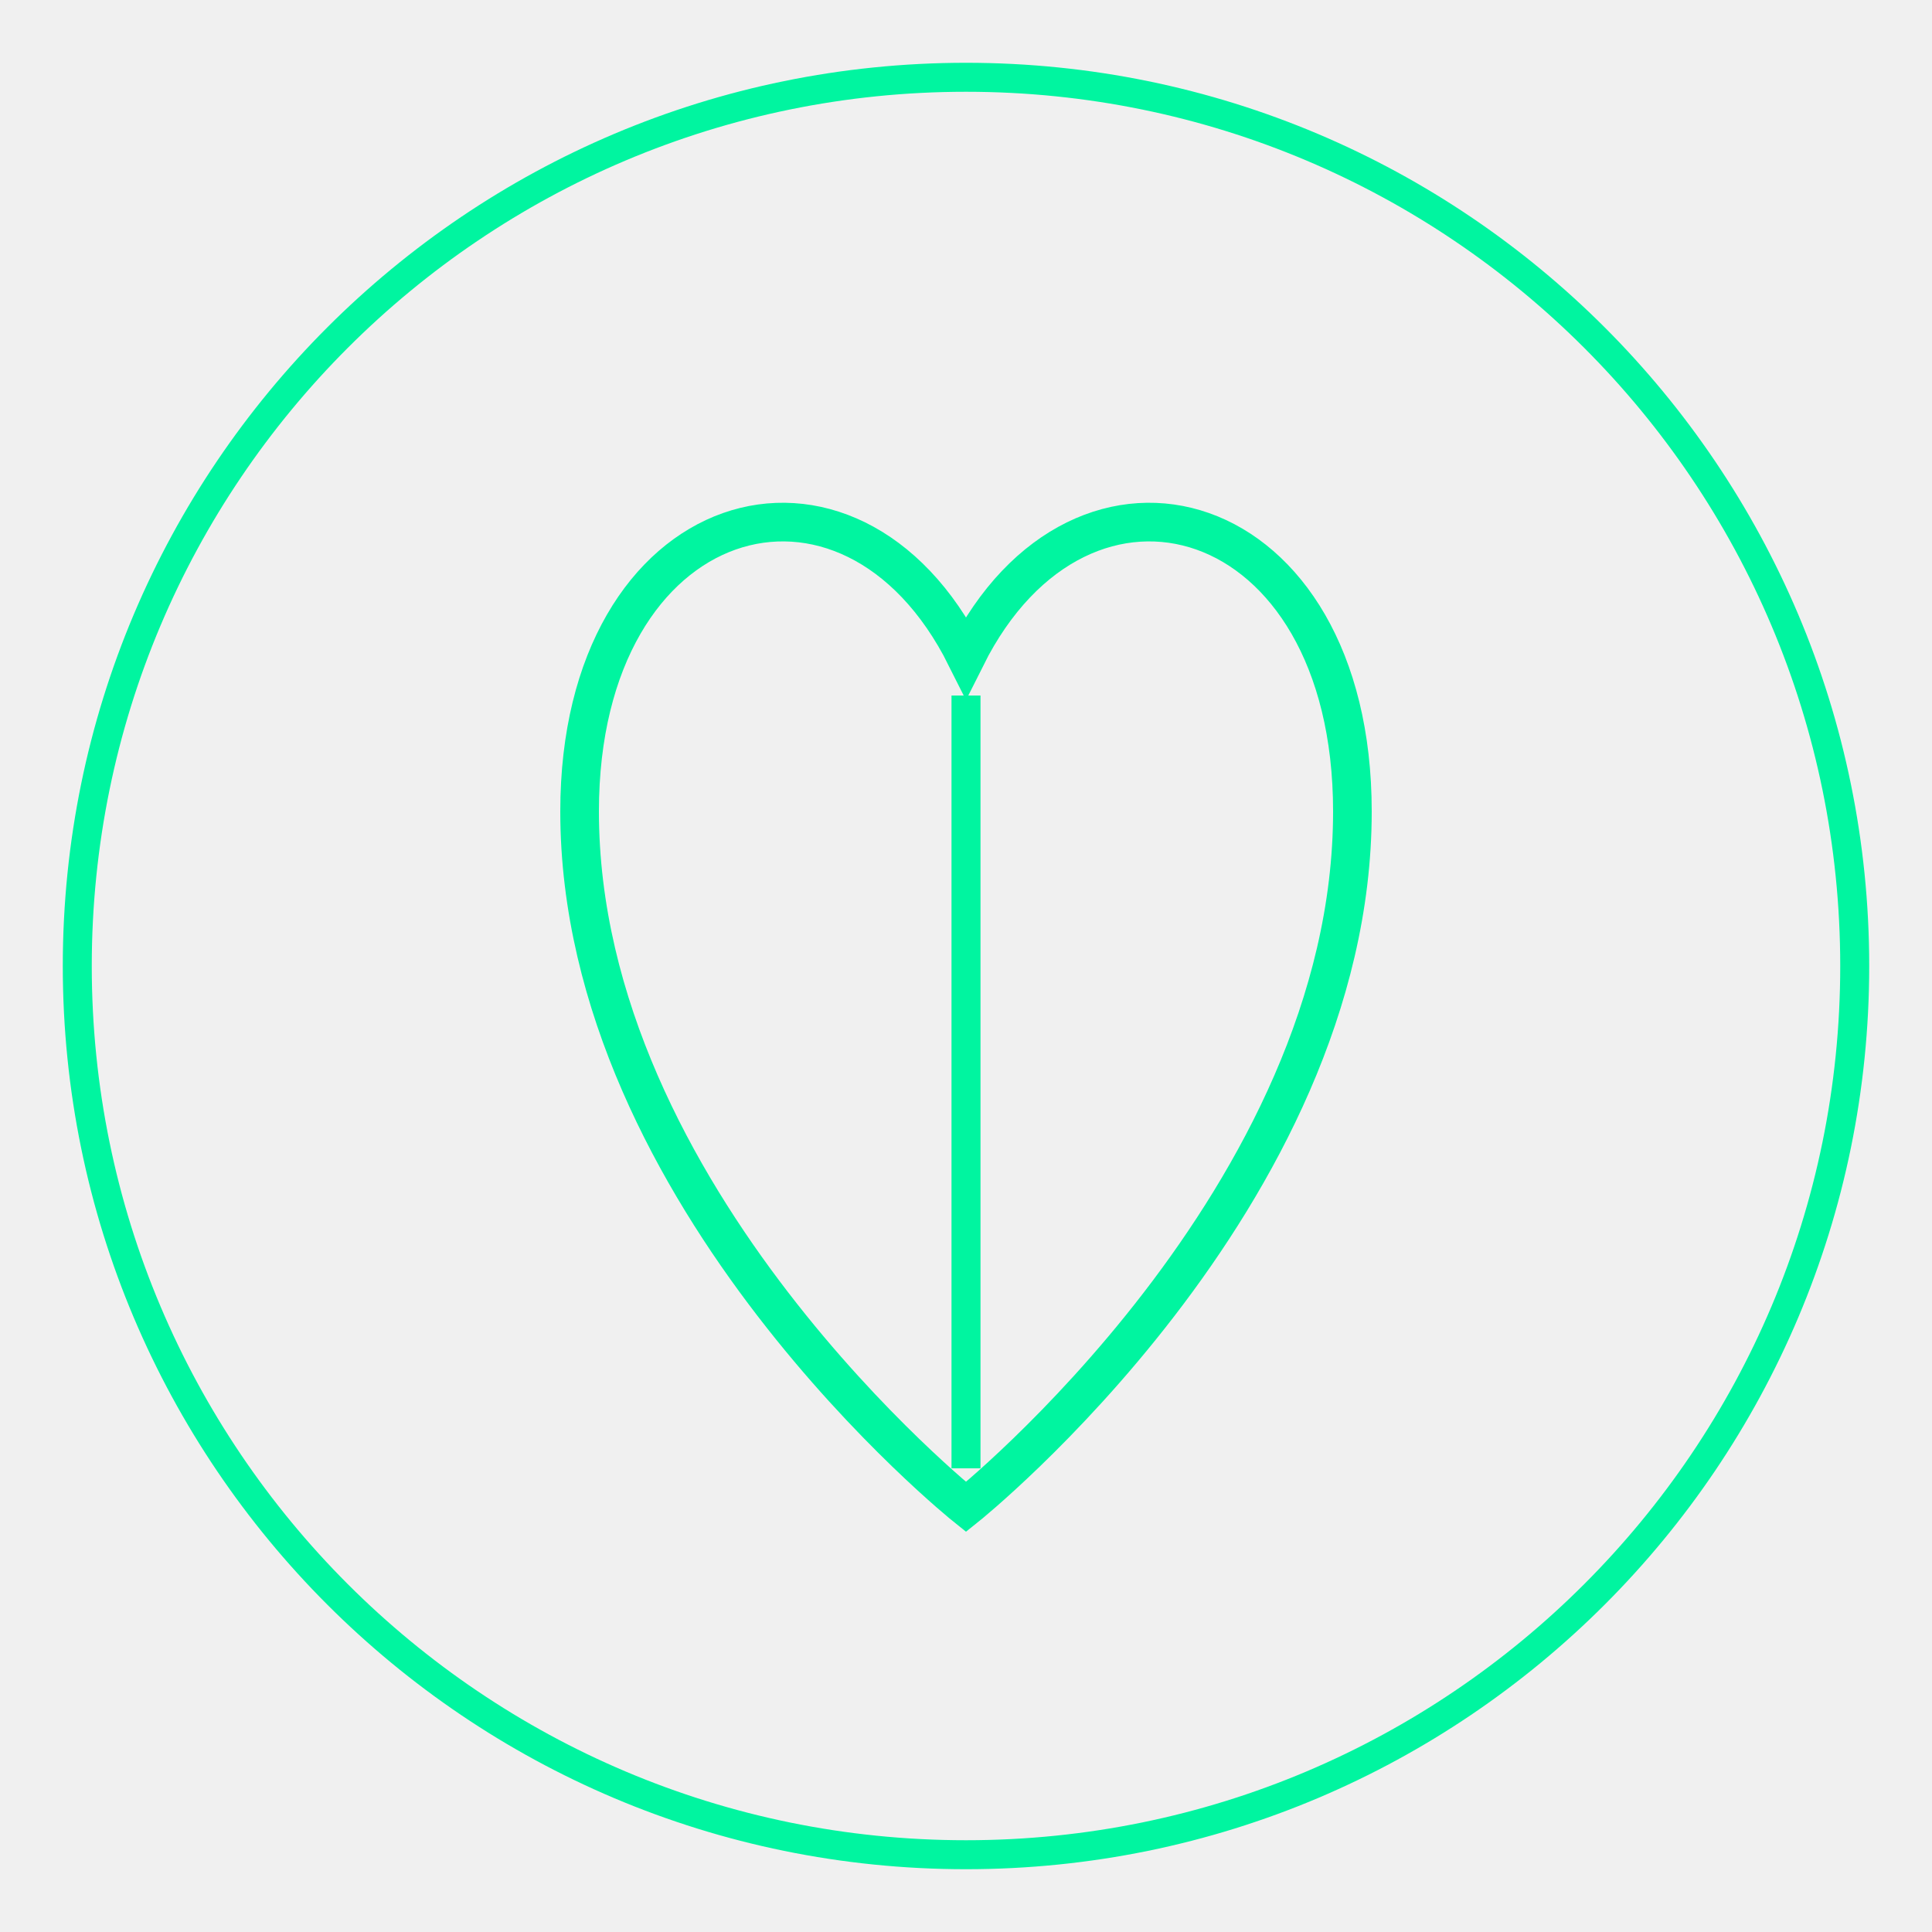
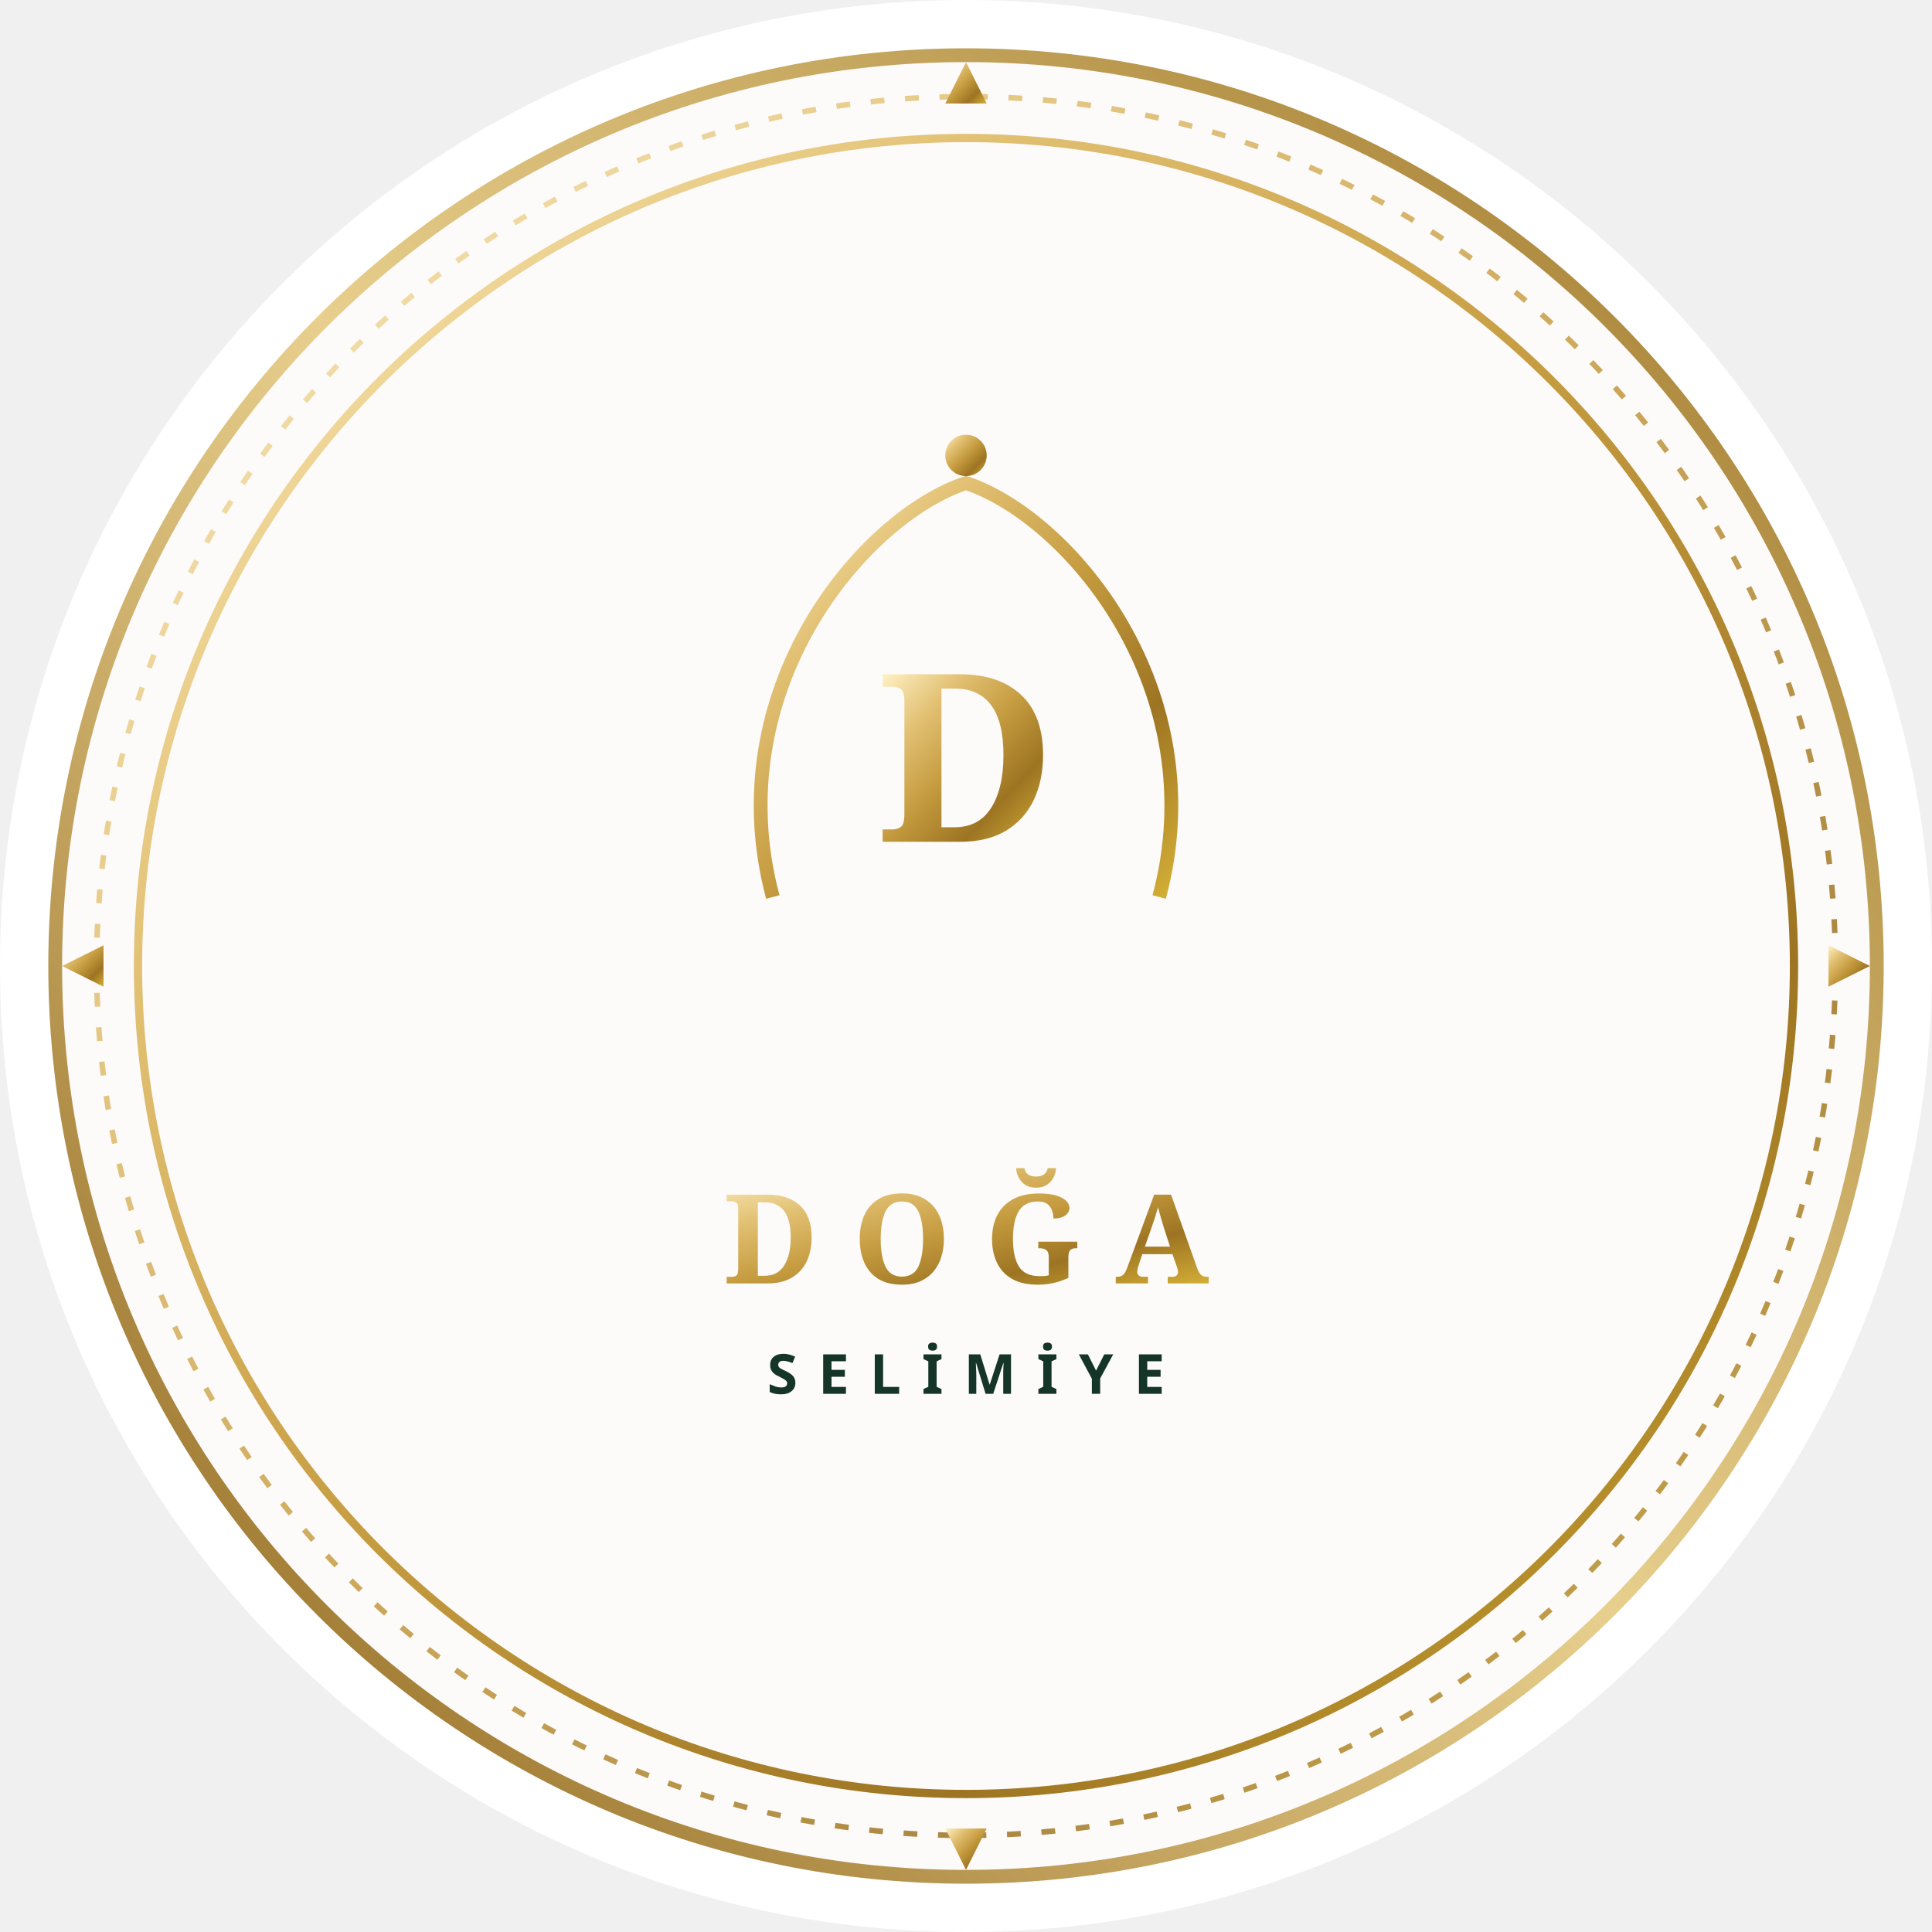
- <svg xmlns="http://www.w3.org/2000/svg" viewBox="0 0 100 100" width="100%" height="100%" color="#00f5a0">
+ <svg xmlns="http://www.w3.org/2000/svg" viewBox="0 0 280 280" width="100%" height="100%">
  <defs>
-     <linearGradient id="goldGrad-doga-pansiyon" x1="0%" y1="0%" x2="100%" y2="100%">
-       <stop offset="0%" stop-color="#00f5a0" />
-       <stop offset="100%" stop-color="#134e4a" />
+     <linearGradient id="goldLuxury" x1="0%" y1="0%" x2="100%" y2="100%">
+       <stop offset="0%" stop-color="#fff1c5" />
+       <stop offset="25%" stop-color="#e2c174" />
+       <stop offset="50%" stop-color="#c59b3f" />
+       <stop offset="75%" stop-color="#9d7422" />
+       <stop offset="100%" stop-color="#d4af37" />
    </linearGradient>
+     <linearGradient id="goldRing" x1="0%" y1="100%" x2="100%" y2="0%">
+       <stop offset="0%" stop-color="#8a6118" />
+       <stop offset="50%" stop-color="#e8cf8d" />
+       <stop offset="100%" stop-color="#9a7324" />
+     </linearGradient>
+     <linearGradient id="emeraldLuxury" x1="0%" y1="0%" x2="100%" y2="100%">
+       <stop offset="0%" stop-color="#1b4d39" />
+       <stop offset="50%" stop-color="#0c2b20" />
+       <stop offset="100%" stop-color="#051610" />
+     </linearGradient>
+     <filter id="glow" x="-20%" y="-20%" width="140%" height="140%">
+       <feGaussianBlur stdDeviation="2" result="blur" />
+       <feComposite in="SourceGraphic" in2="blur" operator="over" />
+     </filter>
  </defs>
-   <g fill="none" stroke="currentColor">
-     <circle cx="50" cy="50" r="46" fill="none" stroke="currentColor" stroke-width="1.5" />
-     <path d="M50 78 C50 78 30 62 30 42 C30 26 44 22 50 34 C56 22 70 26 70 42 C70 62 50 78 50 78 Z" fill="none" stroke="currentColor" stroke-width="2" />
-     <line x1="50" y1="36" x2="50" y2="76" stroke="currentColor" stroke-width="1.5" />
+   <rect width="280" height="280" rx="140" fill="#ffffff" />
+   <circle cx="140" cy="140" r="132" fill="#fcfbfa" stroke="url(#goldRing)" stroke-width="2" />
+   <circle cx="140" cy="140" r="126" fill="none" stroke="url(#goldLuxury)" stroke-width="0.8" stroke-dasharray="2 3" opacity="0.85" />
+   <circle cx="140" cy="140" r="120" fill="none" stroke="url(#goldLuxury)" stroke-width="1.2" />
+   <polygon points="140,9 143,15 137,15" fill="url(#goldLuxury)" />
+   <polygon points="140,271 143,265 137,265" fill="url(#goldLuxury)" />
+   <polygon points="9,140 15,143 15,137" fill="url(#goldLuxury)" />
+   <polygon points="271,140 265,143 265,137" fill="url(#goldLuxury)" />
+   <g transform="translate(140, 110)">
+     <path d="M-28 20 C-36 -10 -15 -35 0 -40 C15 -35 36 -10 28 20" fill="none" stroke="url(#goldLuxury)" stroke-width="2" />
+     <path d="M0 -36 L0 24" stroke="url(#goldLuxury)" stroke-width="1.5" />
+     <circle cx="0" cy="-44" r="3" fill="url(#goldLuxury)" />
+     <text x="0" y="12" font-family="'Cinzel', serif" font-size="34" font-weight="700" fill="url(#goldLuxury)" text-anchor="middle">D</text>
  </g>
+   <text x="140" y="186" font-family="'Cinzel', serif" font-size="18" font-weight="700" fill="url(#goldLuxury)" text-anchor="middle" letter-spacing="5">DOĞA</text>
+   <text x="140" y="202" font-family="'Plus Jakarta Sans', sans-serif" font-size="8" font-weight="700" fill="#143527" text-anchor="middle" letter-spacing="3">SELİMİYE</text>
</svg>
